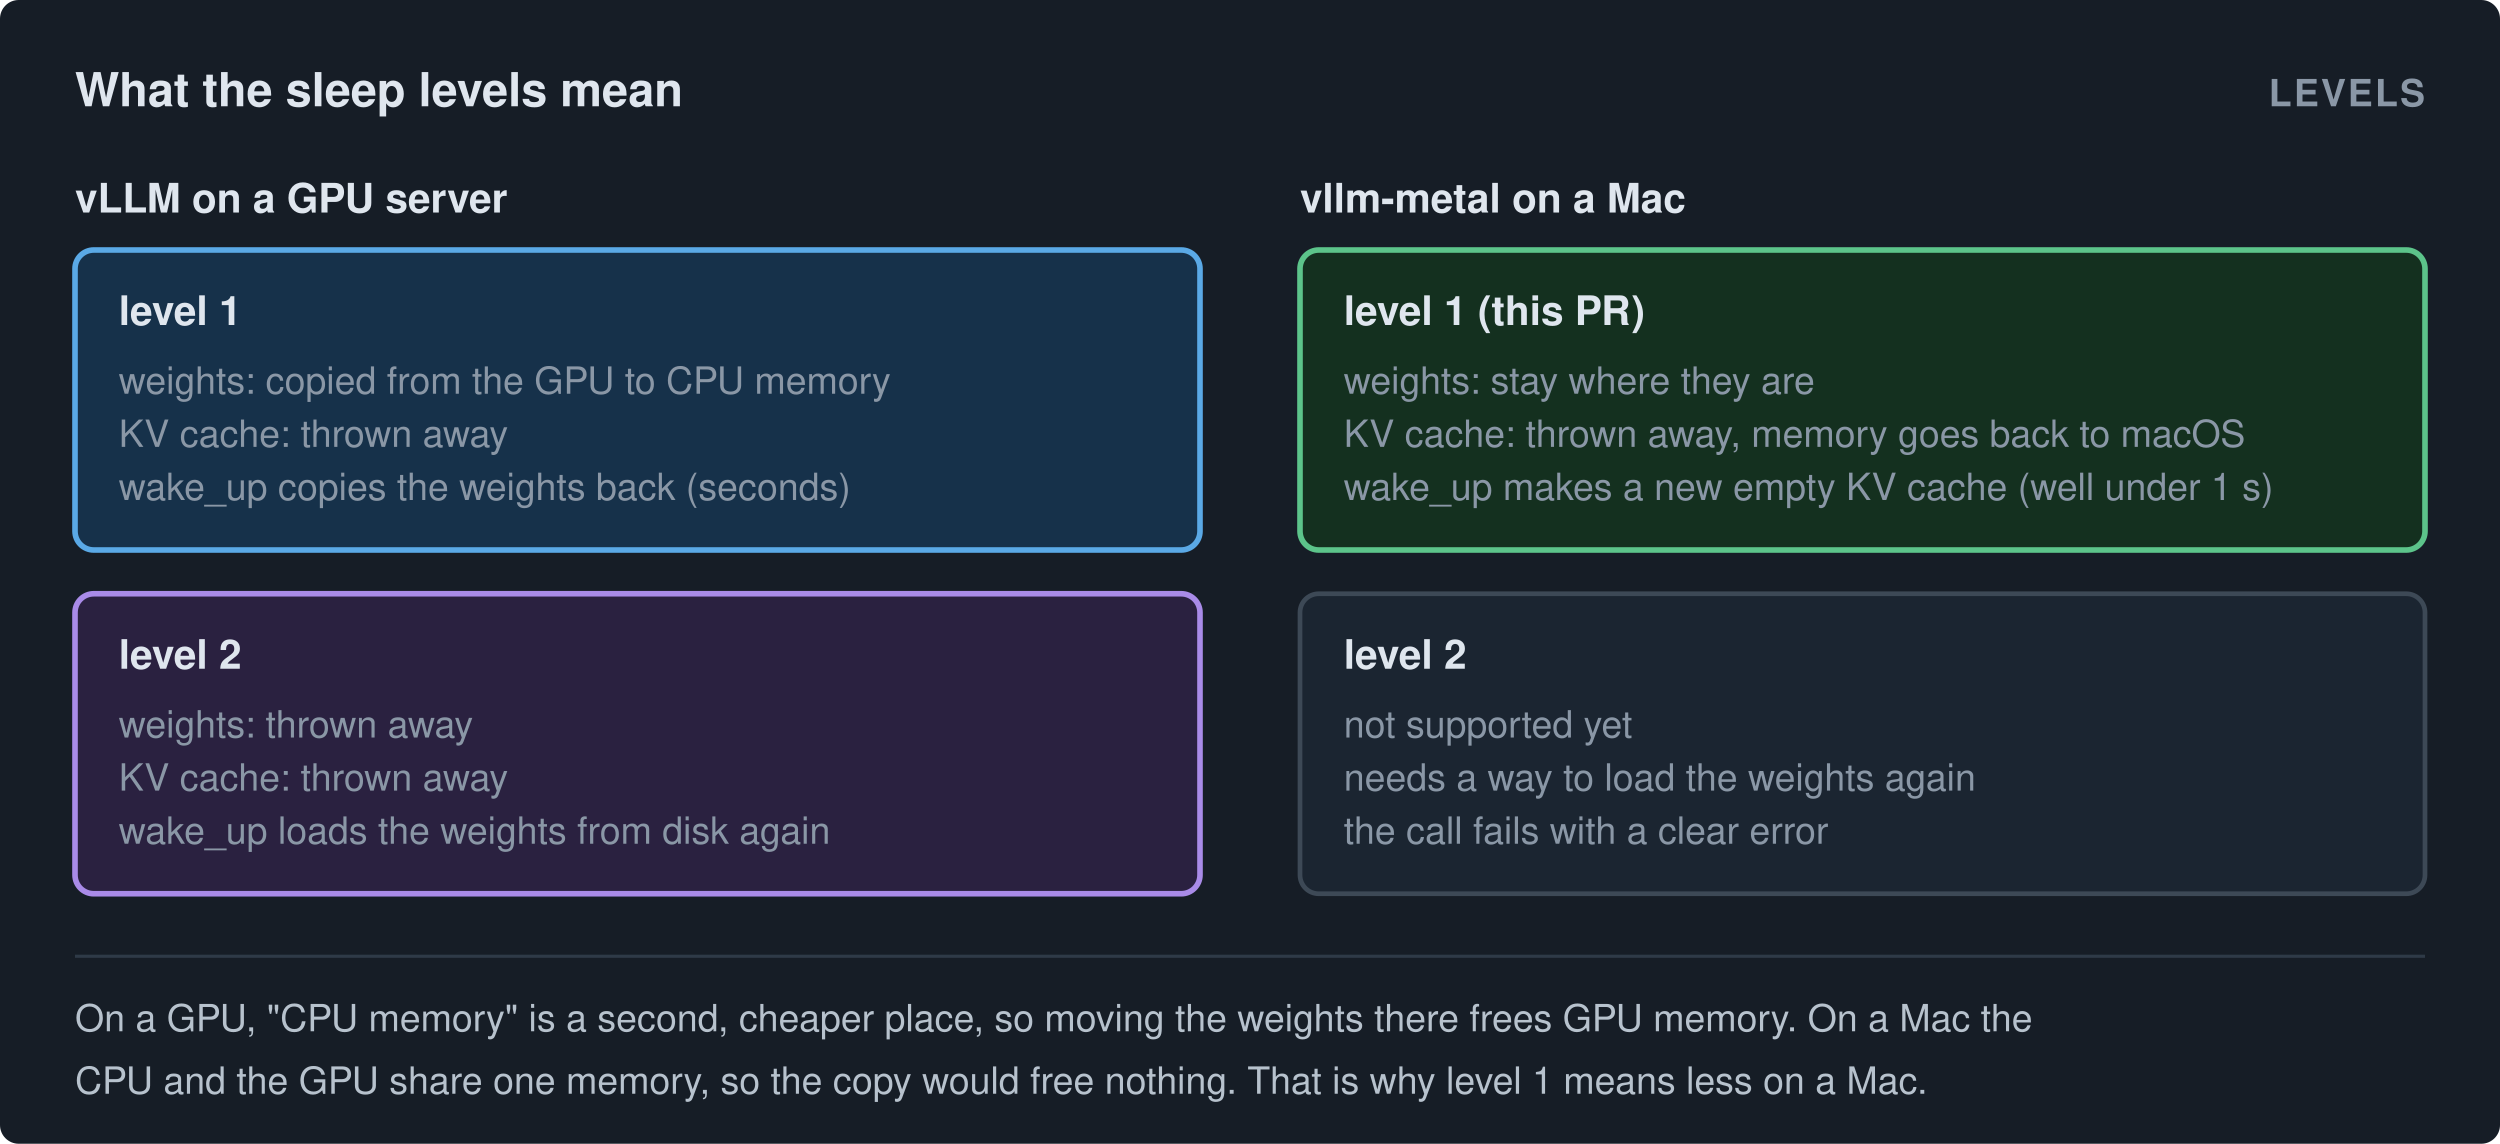
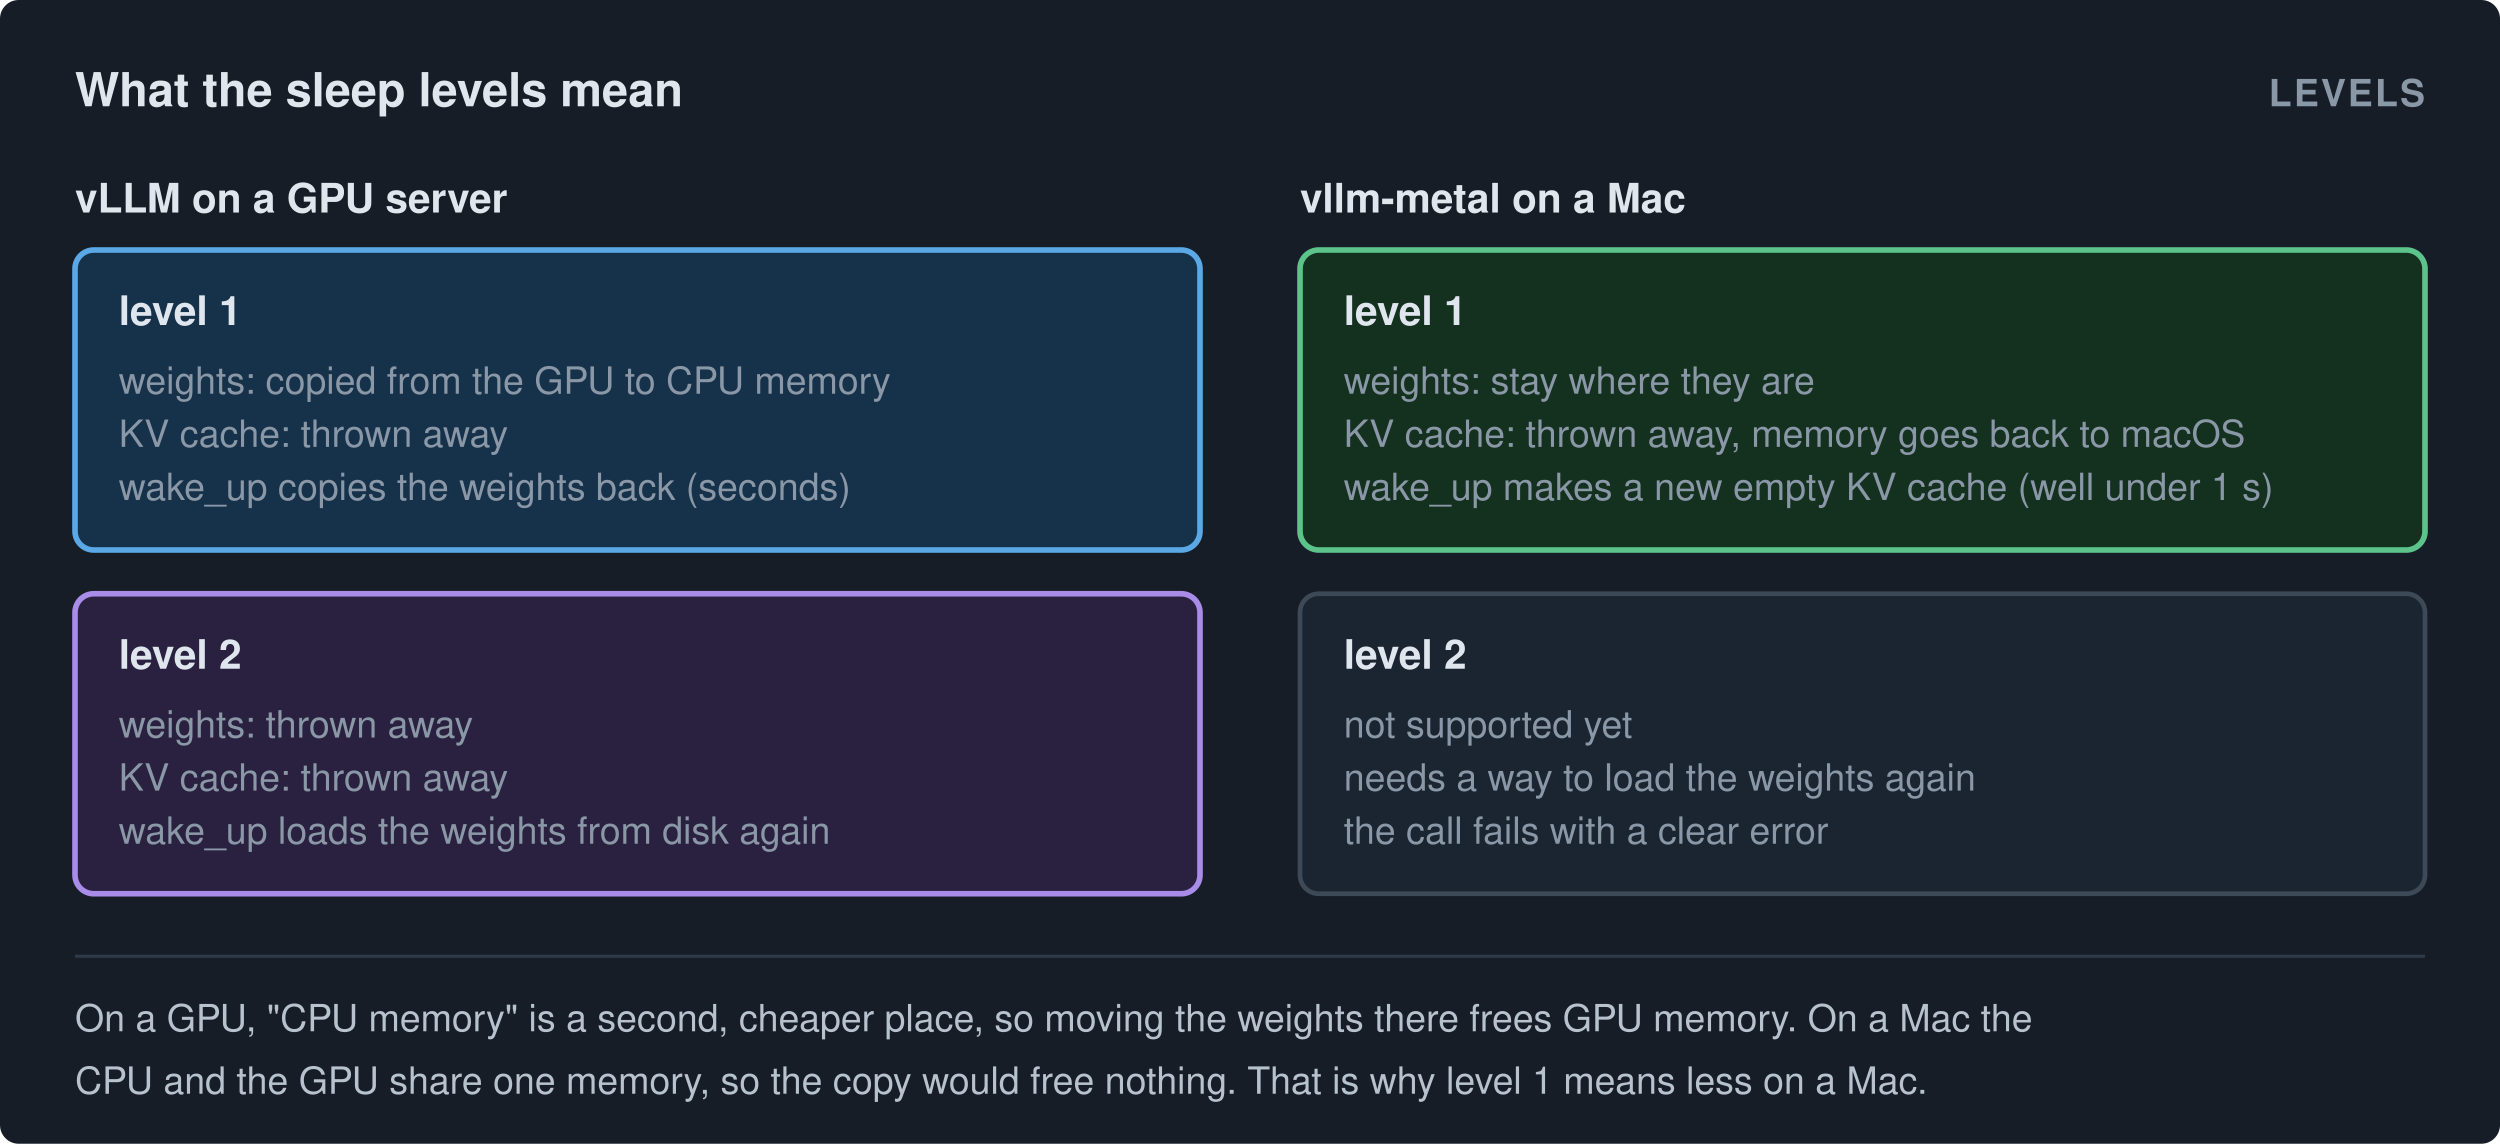
<svg xmlns="http://www.w3.org/2000/svg" viewBox="0 0 800 366" width="800" height="366" role="img" aria-label="What sleep level 1 and level 2 do on a GPU server and on a Mac with vllm-metal">
  <style>
    .bg { fill: #161d26; }
    .h  { font: 700 15px -apple-system, "Segoe UI", Helvetica, Arial, sans-serif; fill: #dfe6ee; }
    .t  { font: 600 12px -apple-system, "Segoe UI", Helvetica, Arial, sans-serif; fill: #8a97a6; letter-spacing: .06em; }
    .n  { font: 700 13px -apple-system, "Segoe UI", Helvetica, Arial, sans-serif; fill: #dfe6ee; }
    .d  { font: 400 11px -apple-system, "Segoe UI", Helvetica, Arial, sans-serif; fill: #8a97a6; }
    .m  { font: 600 11px ui-monospace, Menlo, monospace; }
    .cap { font: 400 12px -apple-system, "Segoe UI", Helvetica, Arial, sans-serif; fill: #b7c2cd; }
    .rule { stroke: #2e3a47; stroke-width: 1; }
    .box { fill: #1b2531; stroke: #3d4956; stroke-width: 1.5; }
    .good { fill: #14301f; stroke: #5cc48a; stroke-width: 1.8; }
    .bad { fill: #2a1a1c; stroke: #e5646c; stroke-width: 1.8; }
    .blue { fill: #16314a; stroke: #5aa9e6; stroke-width: 1.8; }
    .amber { fill: #3a2c14; stroke: #f2a541; stroke-width: 1.8; }
    .purple { fill: #2a2140; stroke: #a98be8; stroke-width: 1.8; }
    .g { fill: #5cc48a; } .r { fill: #e5646c; } .b { fill: #5aa9e6; } .a { fill: #f2a541; } .w { fill: #dfe6ee; } .s { fill: #8a97a6; } .p { fill: #a98be8; }
    .arrow { stroke: #8a97a6; stroke-width: 1.6; fill: none; marker-end: url(#ah); }
    .arrowb { stroke: #5aa9e6; stroke-width: 1.8; fill: none; marker-end: url(#ahb); }
    .arrowg { stroke: #5cc48a; stroke-width: 1.8; fill: none; marker-end: url(#ahg); }
    .arrowa { stroke: #f2a541; stroke-width: 1.8; fill: none; marker-end: url(#aha); }
    .arrowr { stroke: #e5646c; stroke-width: 1.8; fill: none; marker-end: url(#ahr); }
  </style>
  <defs>
    <marker id="ah" markerWidth="8" markerHeight="8" refX="6.5" refY="4" orient="auto">
      <path d="M0,0 L8,4 L0,8 z" fill="#8a97a6" />
    </marker>
    <marker id="ahb" markerWidth="8" markerHeight="8" refX="6.5" refY="4" orient="auto">
      <path d="M0,0 L8,4 L0,8 z" fill="#5aa9e6" />
    </marker>
    <marker id="ahg" markerWidth="8" markerHeight="8" refX="6.5" refY="4" orient="auto">
      <path d="M0,0 L8,4 L0,8 z" fill="#5cc48a" />
    </marker>
    <marker id="aha" markerWidth="8" markerHeight="8" refX="6.5" refY="4" orient="auto">
      <path d="M0,0 L8,4 L0,8 z" fill="#f2a541" />
    </marker>
    <marker id="ahr" markerWidth="8" markerHeight="8" refX="6.5" refY="4" orient="auto">
      <path d="M0,0 L8,4 L0,8 z" fill="#e5646c" />
    </marker>
  </defs>
  <rect class="bg" width="800" height="366" rx="6" />
  <text class="h" x="24" y="34">What the sleep levels mean</text>
  <text class="t" x="776" y="34" text-anchor="end">LEVELS</text>
  <text class="n" x="24" y="68">vLLM on a GPU server</text>
  <text class="n" x="416" y="68">vllm-metal on a Mac</text>
  <rect class="blue" x="24" y="80" width="360" height="96" rx="6" />
  <text class="n" x="38" y="104">level 1</text>
  <text class="d" x="38" y="126" style="font-size:12px">weights: copied from the GPU to CPU memory</text>
  <text class="d" x="38" y="143" style="font-size:12px">KV cache: thrown away</text>
  <text class="d" x="38" y="160" style="font-size:12px">wake_up copies the weights back (seconds)</text>
  <rect class="purple" x="24" y="190" width="360" height="96" rx="6" />
  <text class="n" x="38" y="214">level 2</text>
  <text class="d" x="38" y="236" style="font-size:12px">weights: thrown away</text>
  <text class="d" x="38" y="253" style="font-size:12px">KV cache: thrown away</text>
  <text class="d" x="38" y="270" style="font-size:12px">wake_up loads the weights from disk again</text>
  <rect class="good" x="416" y="80" width="360" height="96" rx="6" />
-   <text class="n" x="430" y="104">level 1  (this PR)</text>
+   <text class="n" x="430" y="104">level 1</text>
  <text class="d" x="430" y="126" style="font-size:12px">weights: stay where they are</text>
  <text class="d" x="430" y="143" style="font-size:12px">KV cache: thrown away, memory goes back to macOS</text>
  <text class="d" x="430" y="160" style="font-size:12px">wake_up makes a new empty KV cache (well under 1 s)</text>
  <rect class="box" x="416" y="190" width="360" height="96" rx="6" />
  <text class="n" x="430" y="214">level 2</text>
  <text class="d" x="430" y="236" style="font-size:12px">not supported yet</text>
  <text class="d" x="430" y="253" style="font-size:12px">needs a way to load the weights again</text>
  <text class="d" x="430" y="270" style="font-size:12px">the call fails with a clear error</text>
  <line class="rule" x1="24" y1="306" x2="776" y2="306" />
  <text class="cap" x="24" y="330">On a GPU, "CPU memory" is a second, cheaper place, so moving the weights there frees GPU memory. On a Mac the</text>
  <text class="cap" x="24" y="350">CPU and the GPU share one memory, so the copy would free nothing. That is why level 1 means less on a Mac.</text>
</svg>
